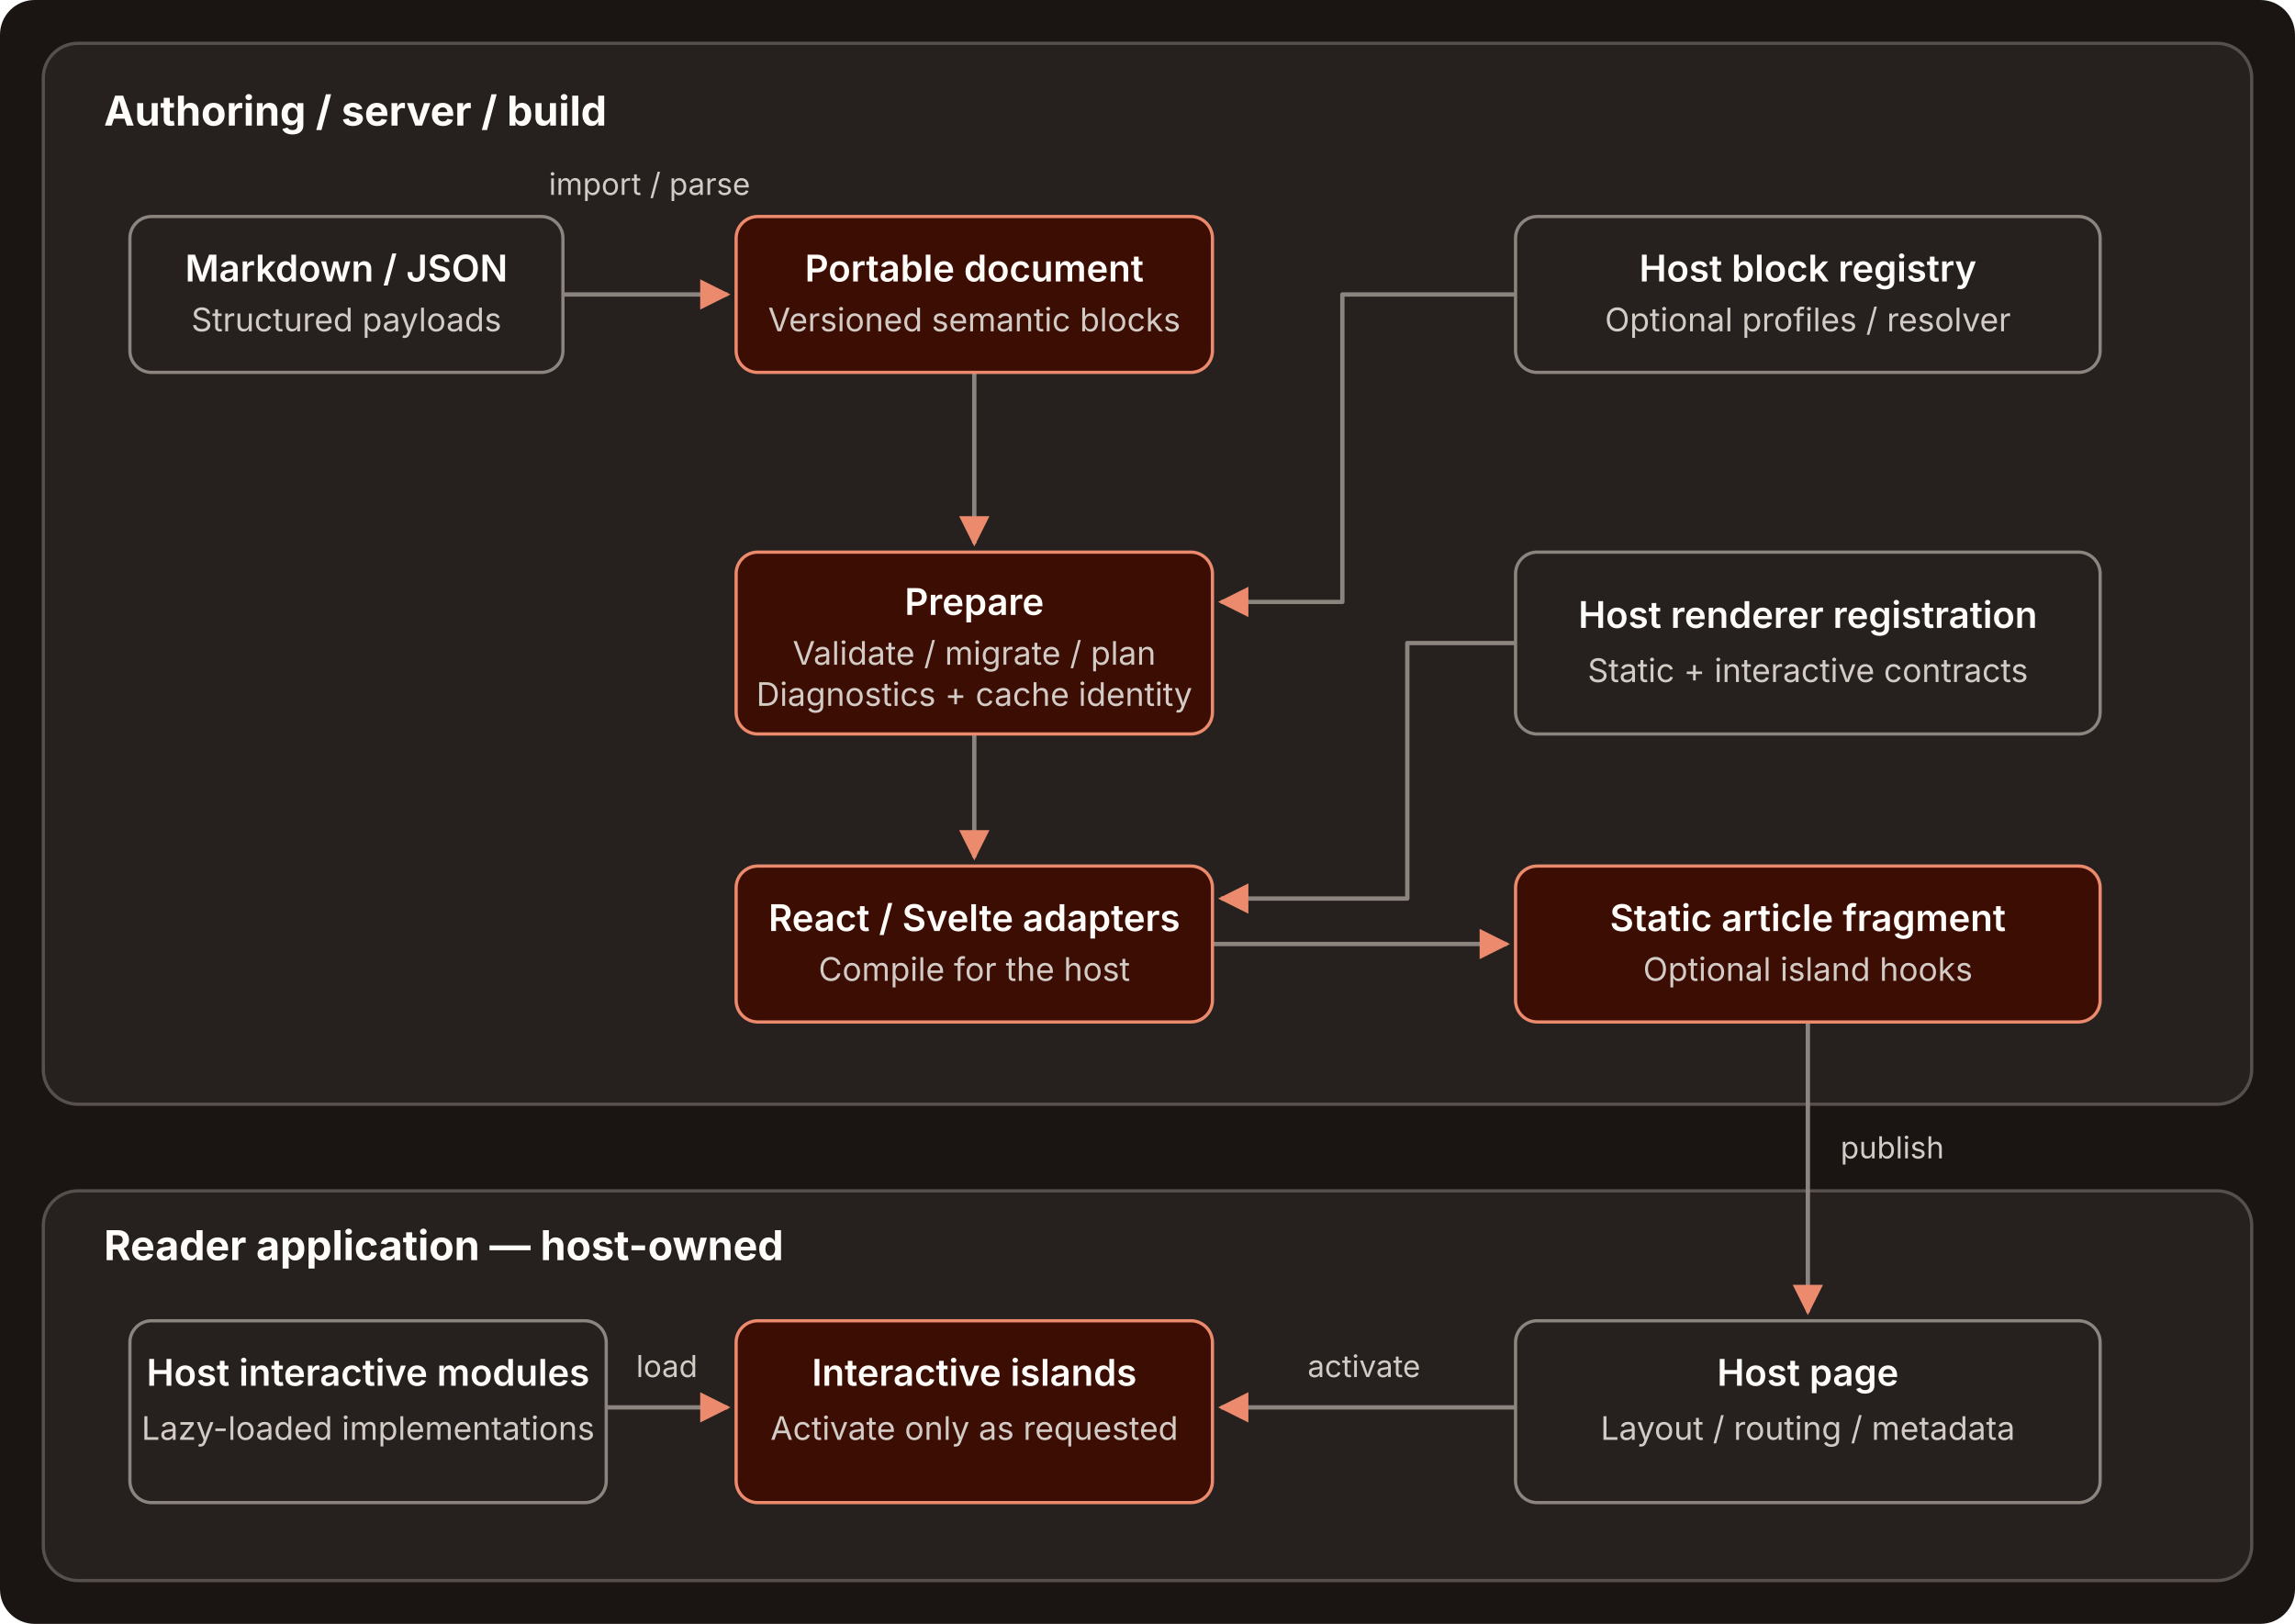
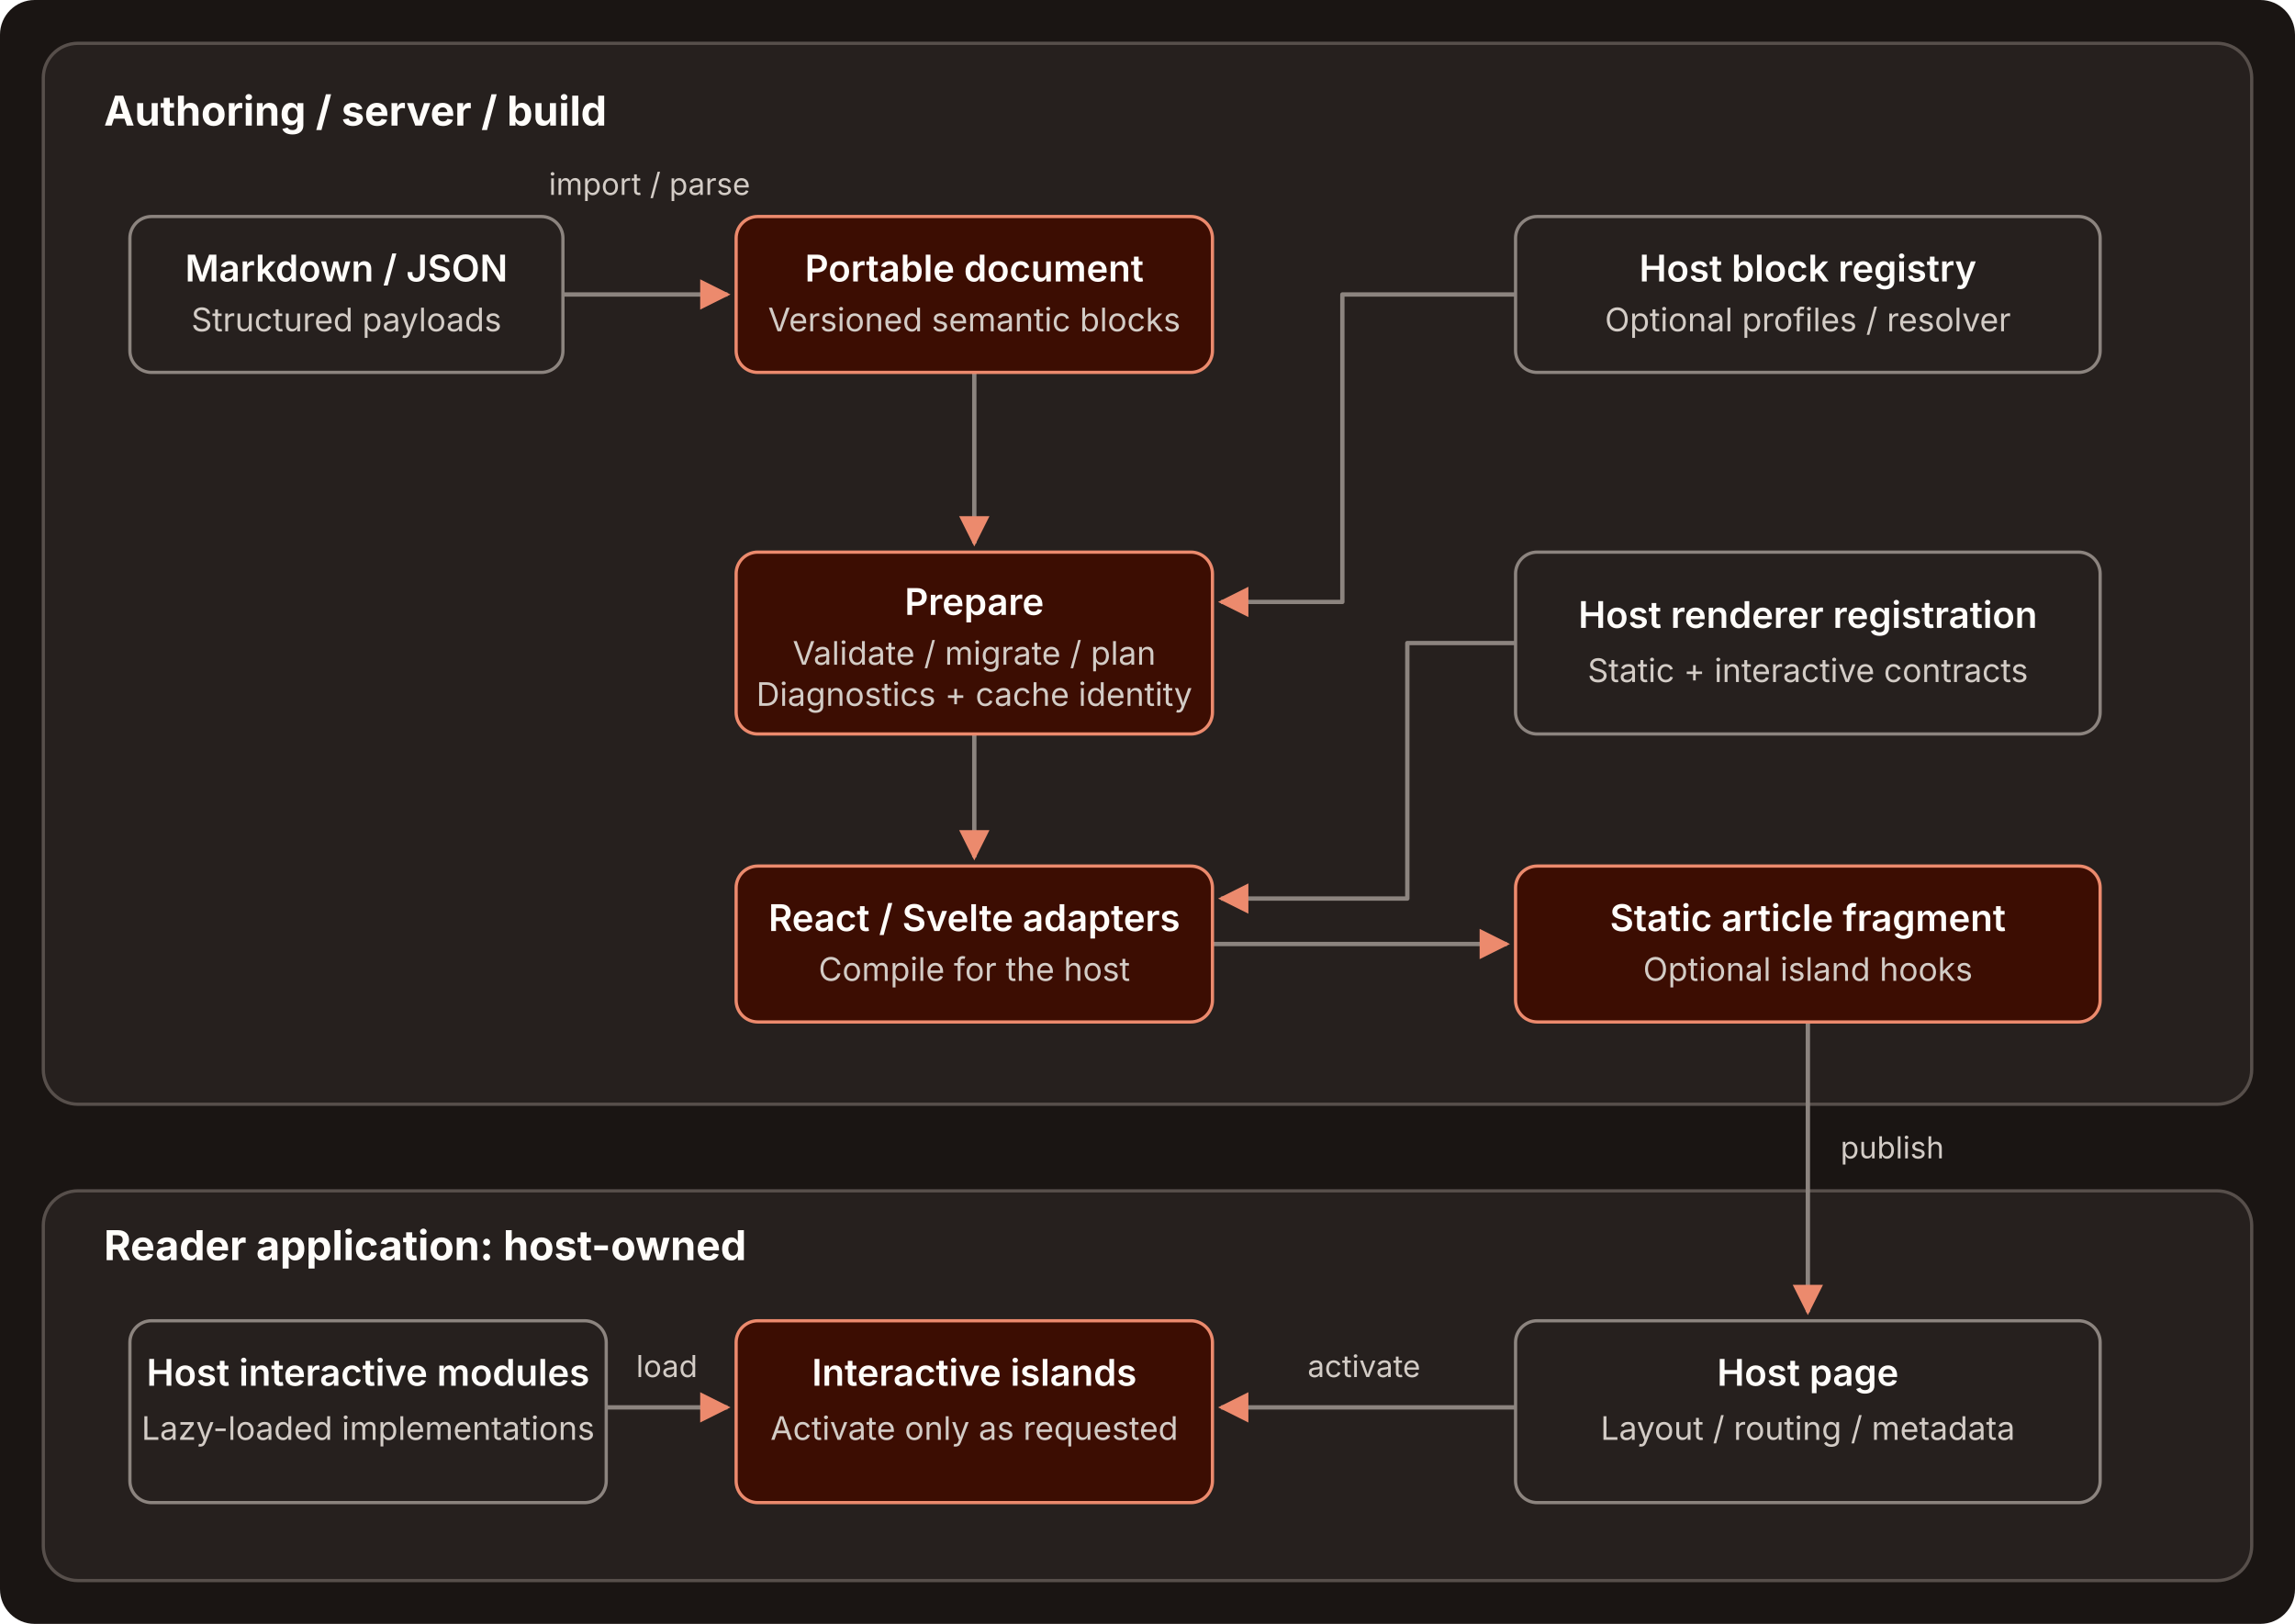
<svg xmlns="http://www.w3.org/2000/svg" width="1060" height="750" viewBox="0 0 1060 750" role="img" aria-labelledby="title description">
  <defs>
    <marker id="arrow" viewBox="0 0 10 10" refX="9" refY="5" markerWidth="7" markerHeight="7" orient="auto-start-reverse">
      <path d="M 0 0 L 10 5 L 0 10 Z" fill="#ec8a6d" />
    </marker>
  </defs>
  <style>
    text {
      font-family:
        "Space Grotesk",
        "Inter",
        system-ui,
        -apple-system,
        "Segoe UI",
        sans-serif;
      fill: #fffdfa;
    }
    .panel {
      fill: #26201e;
      stroke: #574f4b;
      stroke-width: 1.5;
    }
    .card {
      fill: #26201e;
      stroke: #8c847f;
      stroke-width: 1.5;
    }
    .core {
      fill: #3c0d02;
      stroke: #ec8a6d;
      stroke-width: 1.5;
    }
    .heading {
      font-size: 19px;
      font-weight: 650;
    }
    .label {
      font-size: 17px;
      font-weight: 600;
      text-anchor: middle;
    }
    .detail {
      font-size: 15px;
      fill: #d3ccc6;
      text-anchor: middle;
    }
    .edge {
      fill: none;
      stroke: #8c847f;
      stroke-width: 2;
      stroke-linejoin: round;
      marker-end: url(#arrow);
    }
    .edge-label {
      font-size: 14px;
      fill: #d3ccc6;
      text-anchor: middle;
    }
  </style>
  <rect width="1060" height="750" fill="#1a1513" rx="16" />
  <rect class="panel" x="20" y="20" width="1020" height="490" rx="16" />
  <text class="heading" x="48" y="58">Authoring / server / build</text>
  <rect class="panel" x="20" y="550" width="1020" height="180" rx="16" />
-   <text class="heading" x="48" y="582">Reader application — host-owned</text>
+   <text class="heading" x="48" y="582">Reader application: host-owned</text>
  <path class="edge" d="M 260 136 H 336" />
  <text class="edge-label" x="300" y="90">import / parse</text>
  <path class="edge" d="M 450 172 V 251" />
  <path class="edge" d="M 700 136 H 620 V 278 H 564" />
  <path class="edge" d="M 450 339 V 396" />
  <path class="edge" d="M 700 297 H 650 V 415 H 564" />
  <path class="edge" d="M 560 436 H 696" />
  <path class="edge" d="M 835 472 V 606" />
  <text class="edge-label" x="874" y="535">publish</text>
  <path class="edge" d="M 700 650 H 564" />
  <text class="edge-label" x="630" y="636">activate</text>
  <path class="edge" d="M 280 650 H 336" />
  <text class="edge-label" x="308" y="636">load</text>
  <rect class="card" x="60" y="100" width="200" height="72" rx="10" />
  <text class="label" x="160" y="130">Markdown / JSON</text>
  <text class="detail" x="160" y="153">Structured payloads</text>
  <rect class="core" x="340" y="100" width="220" height="72" rx="10" />
  <text class="label" x="450" y="130">Portable document</text>
  <text class="detail" x="450" y="153">Versioned semantic blocks</text>
  <rect class="card" x="700" y="100" width="270" height="72" rx="10" />
  <text class="label" x="835" y="130">Host block registry</text>
  <text class="detail" x="835" y="153">Optional profiles / resolver</text>
  <rect class="core" x="340" y="255" width="220" height="84" rx="10" />
  <text class="label" x="450" y="284">Prepare</text>
  <text class="detail" x="450" y="307">Validate / migrate / plan</text>
  <text class="detail" x="450" y="326">Diagnostics + cache identity</text>
  <rect class="card" x="700" y="255" width="270" height="84" rx="10" />
  <text class="label" x="835" y="290">Host renderer registration</text>
  <text class="detail" x="835" y="315">Static + interactive contracts</text>
  <rect class="core" x="340" y="400" width="220" height="72" rx="10" />
  <text class="label" x="450" y="430">React / Svelte adapters</text>
  <text class="detail" x="450" y="453">Compile for the host</text>
  <rect class="core" x="700" y="400" width="270" height="72" rx="10" />
  <text class="label" x="835" y="430">Static article fragment</text>
  <text class="detail" x="835" y="453">Optional island hooks</text>
  <rect class="card" x="700" y="610" width="270" height="84" rx="10" />
  <text class="label" x="835" y="640">Host page</text>
  <text class="detail" x="835" y="665">Layout / routing / metadata</text>
  <rect class="core" x="340" y="610" width="220" height="84" rx="10" />
  <text class="label" x="450" y="640">Interactive islands</text>
  <text class="detail" x="450" y="665">Activate only as requested</text>
  <rect class="card" x="60" y="610" width="220" height="84" rx="10" />
  <text class="label" x="170" y="640">Host interactive modules</text>
  <text class="detail" x="170" y="665">Lazy-loaded implementations</text>
</svg>
